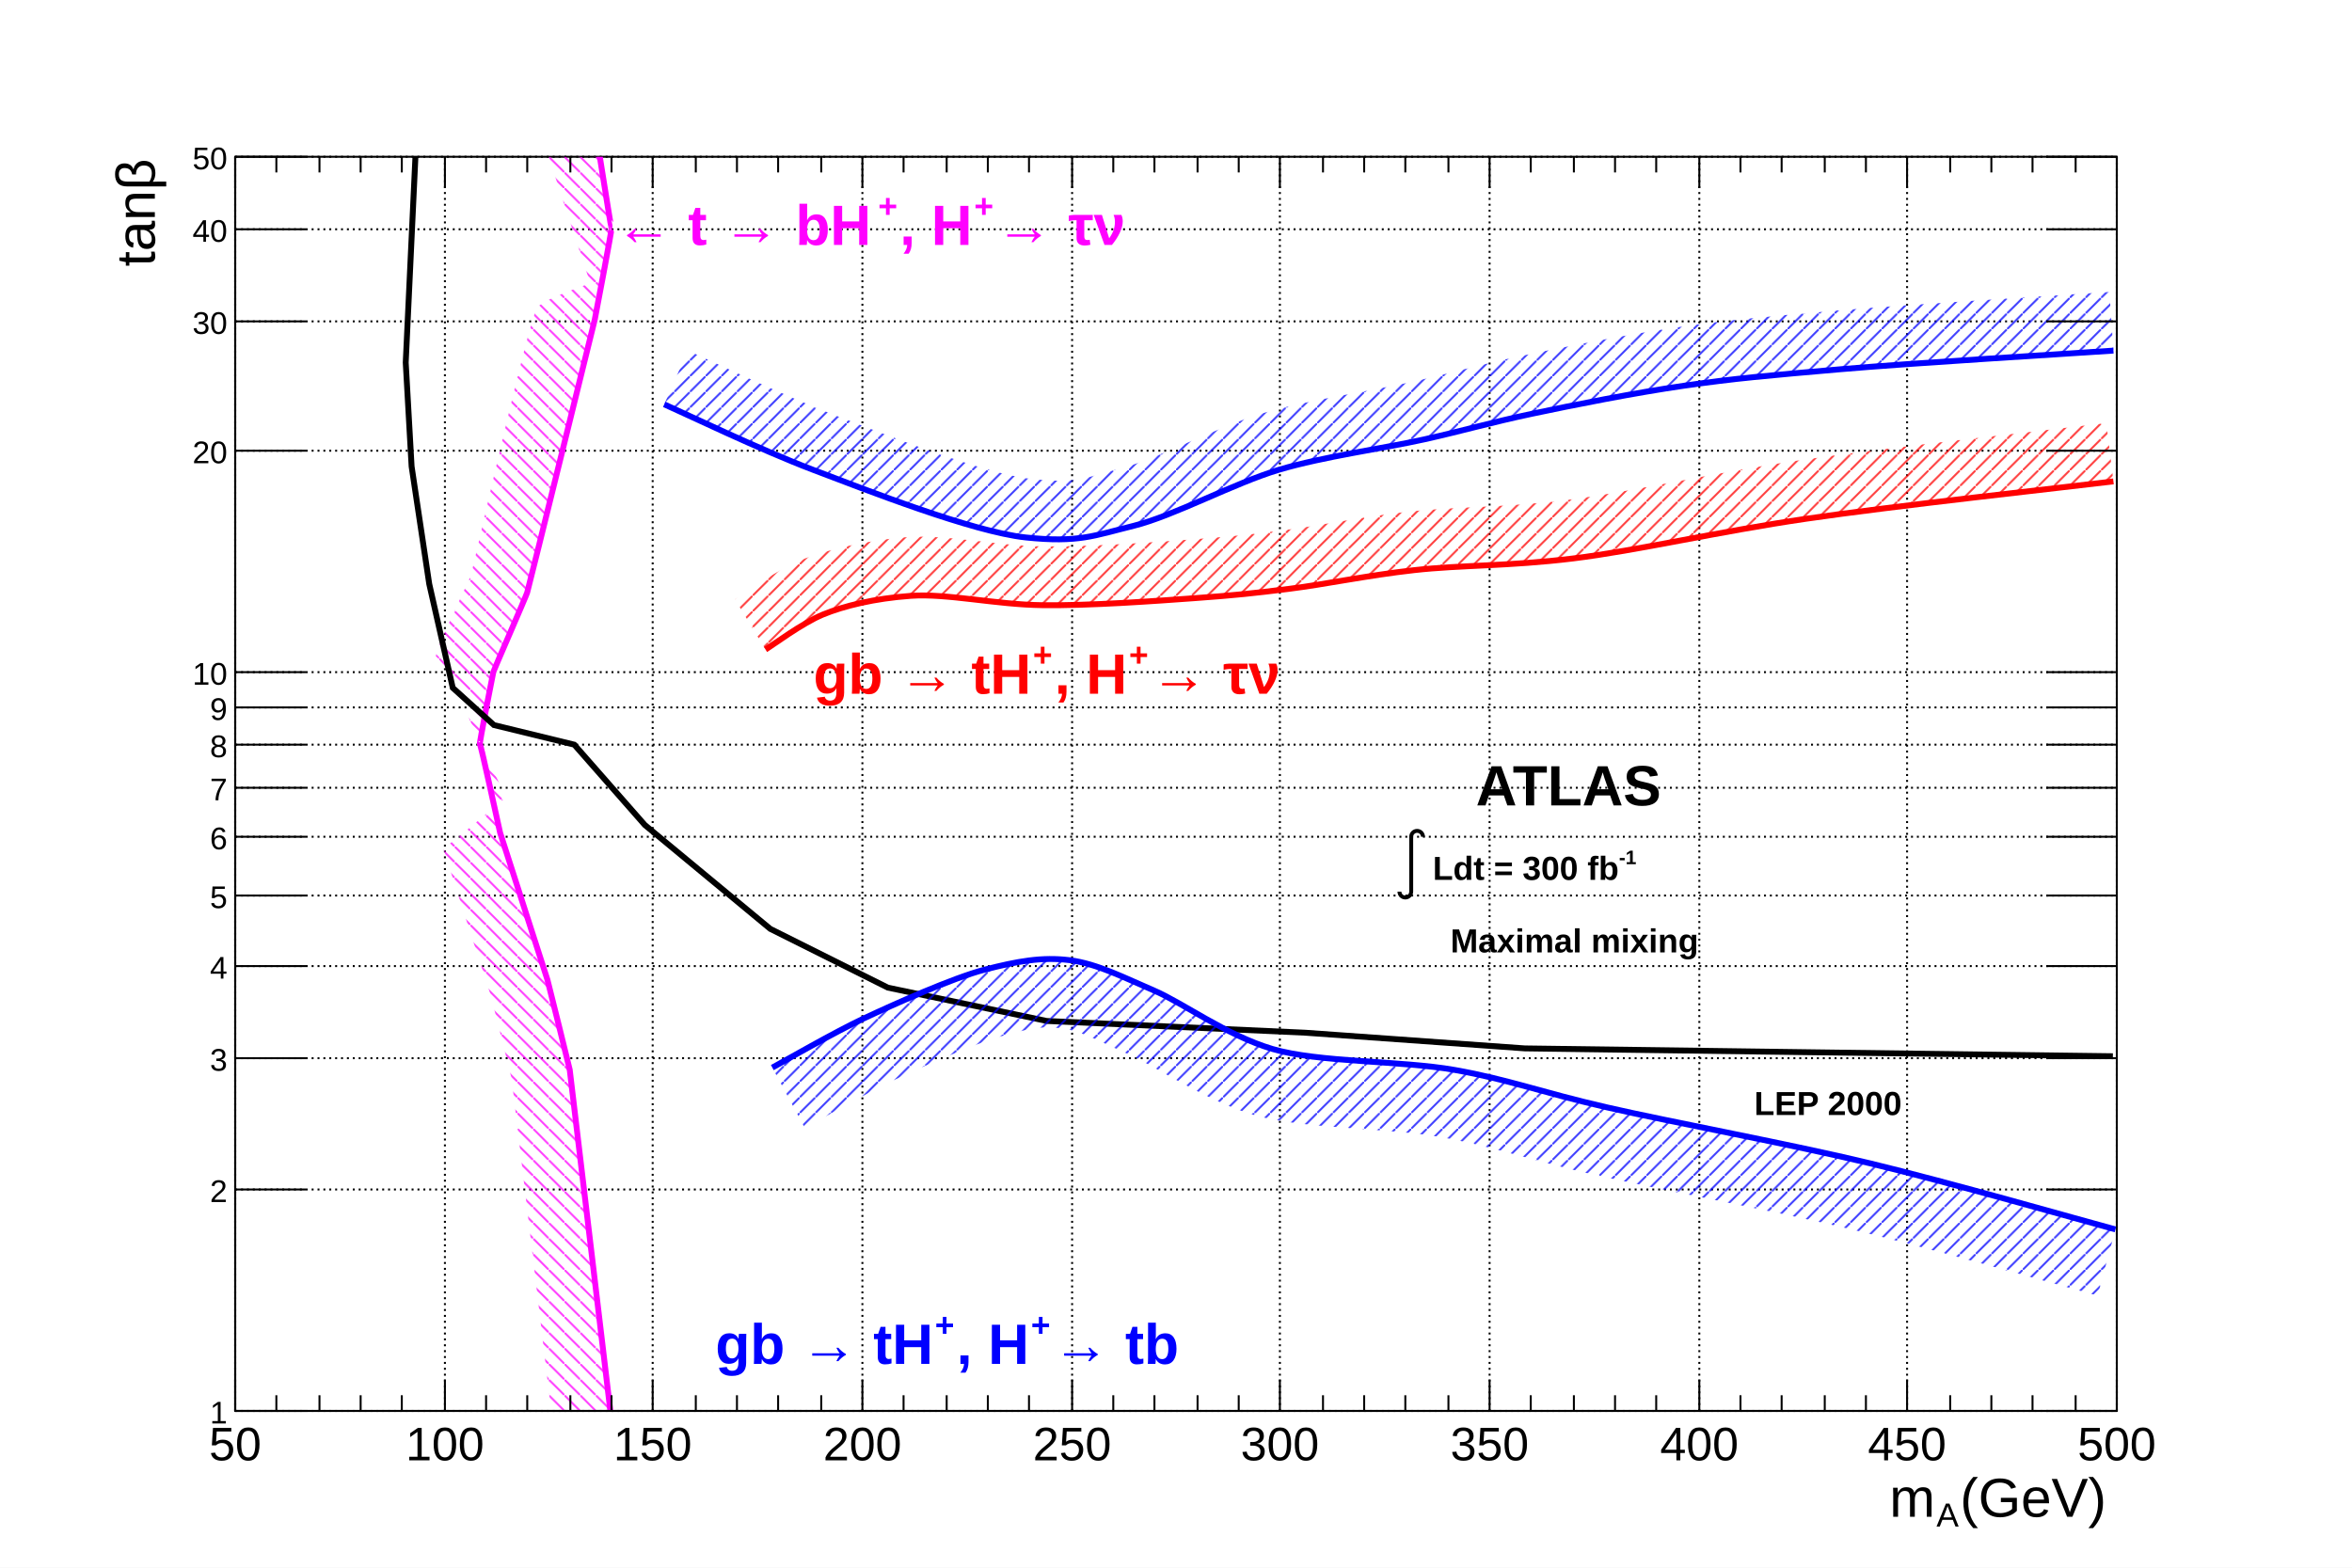
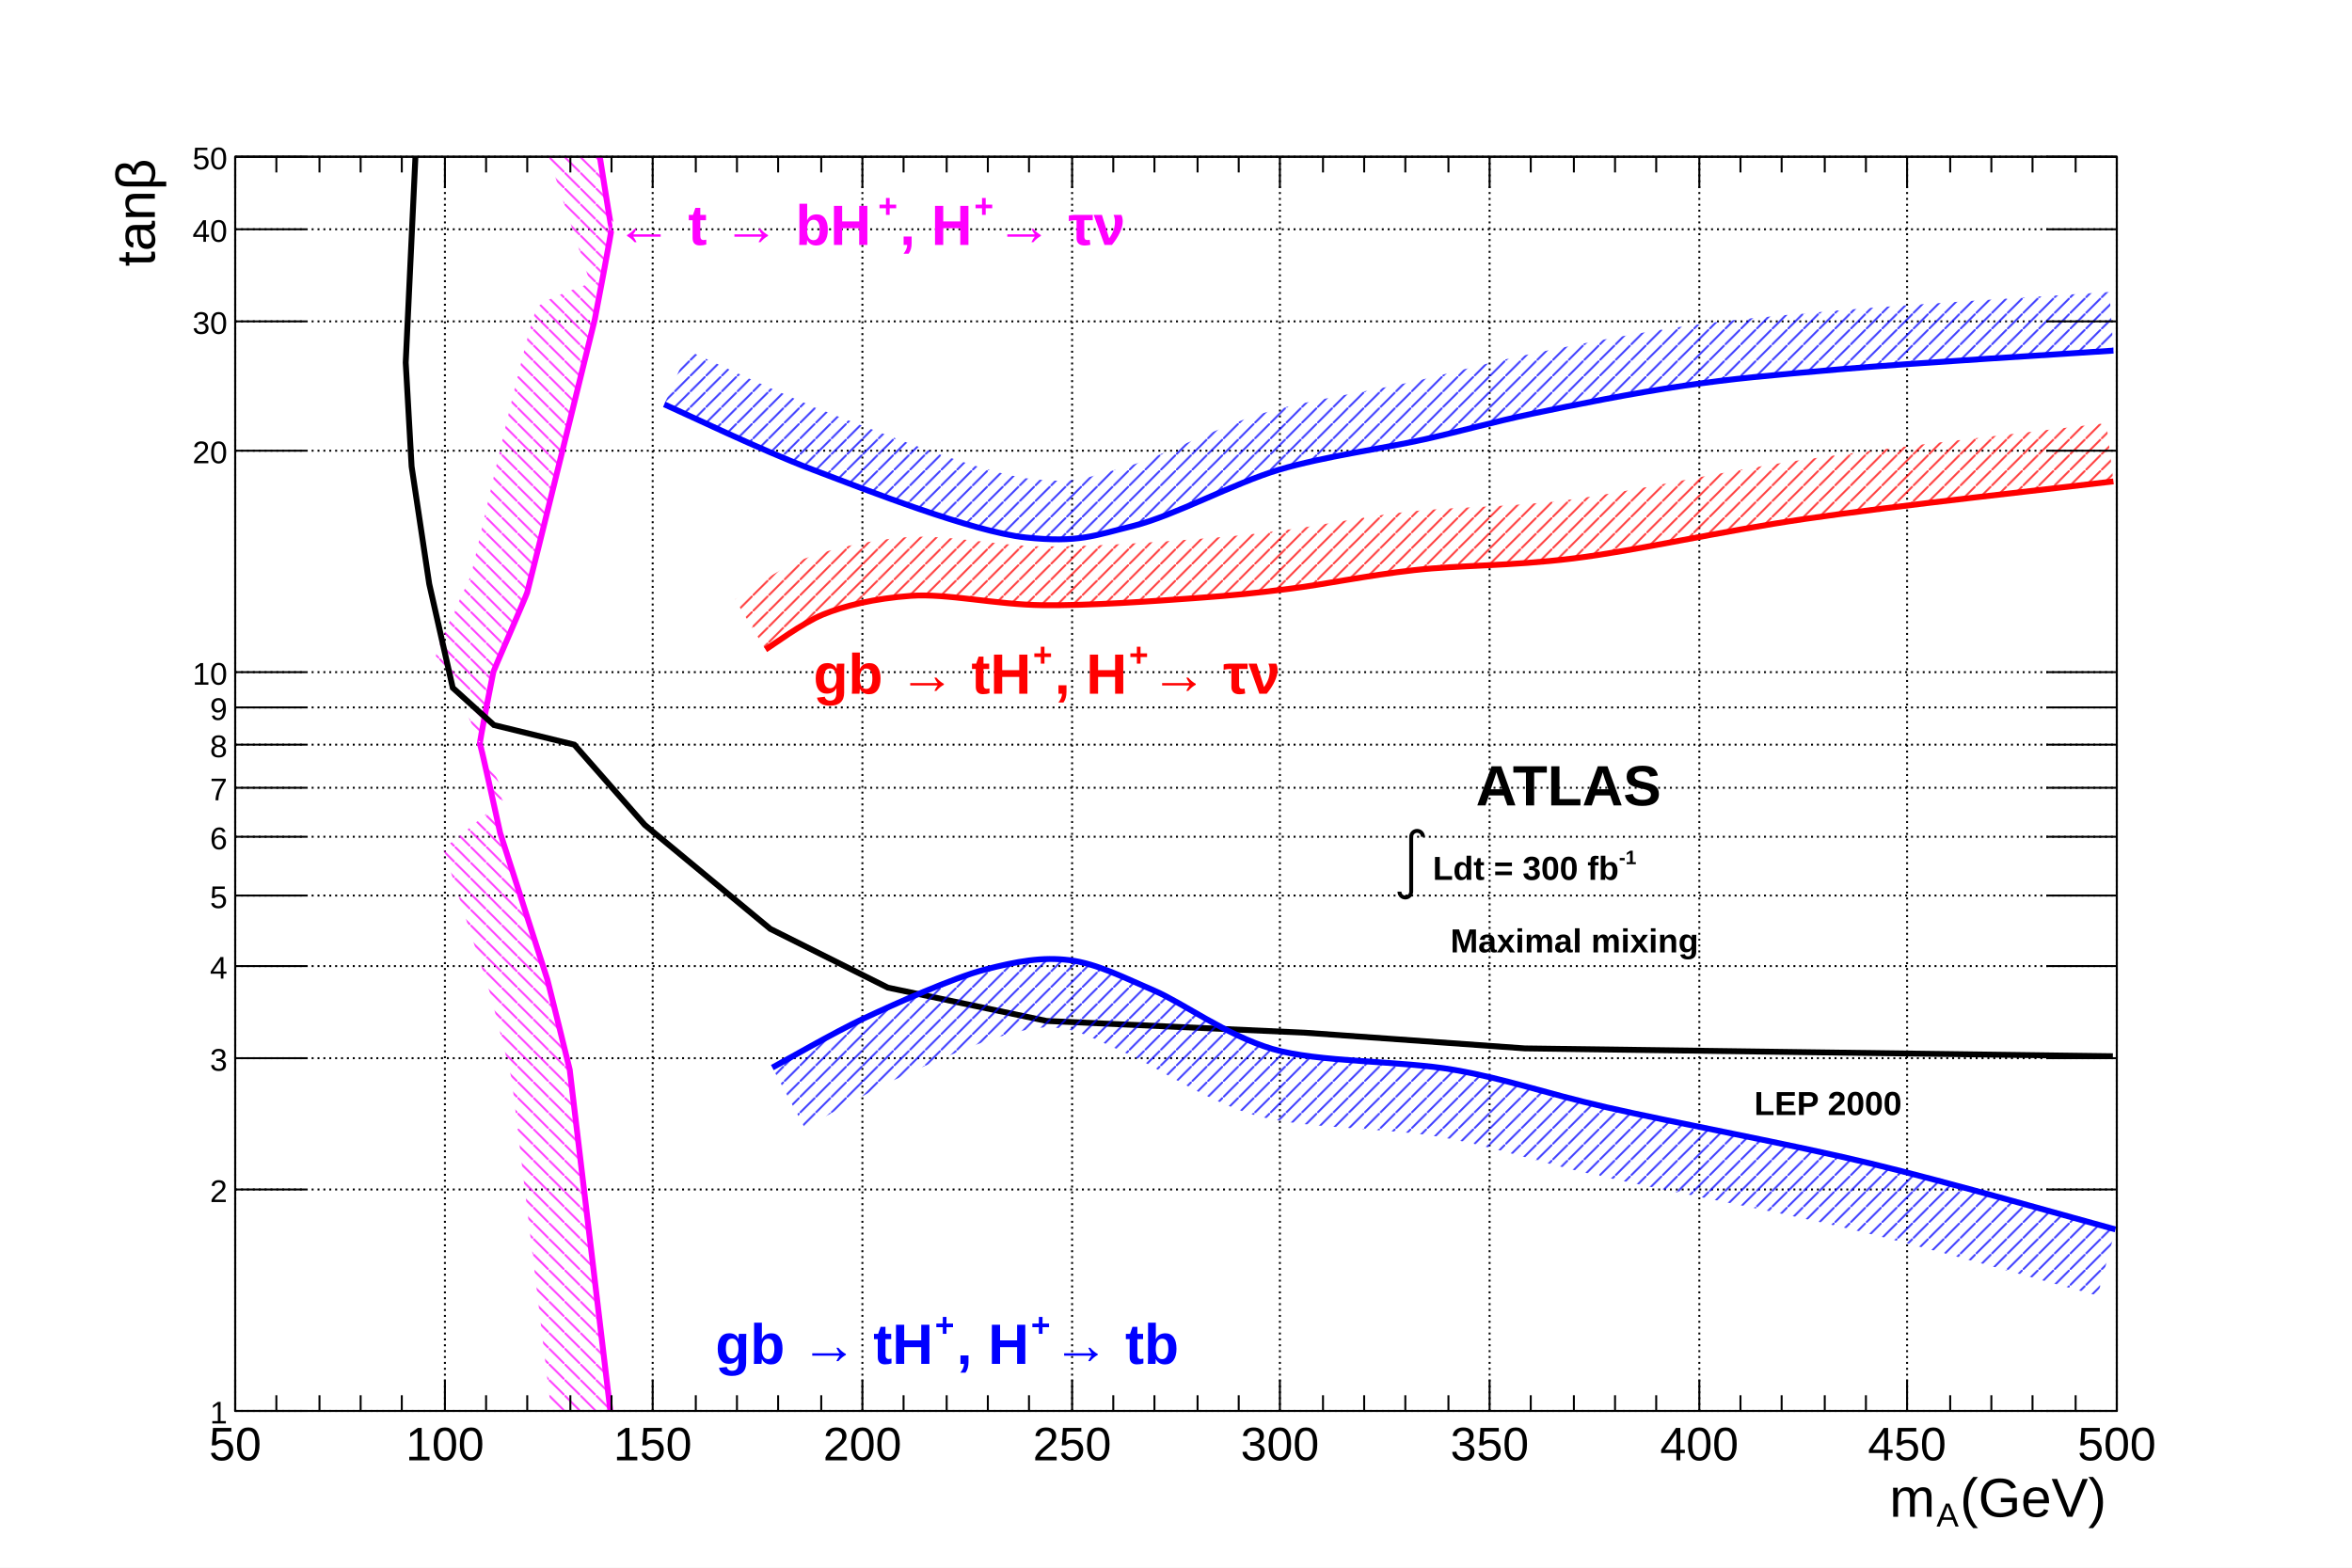
<svg xmlns="http://www.w3.org/2000/svg" viewBox="0 0 1200 800" preserveAspectRatio="none" width="1200" height="800">
  <defs>
    <pattern id="pat_3005_6" patternUnits="userSpaceOnUse" width="8" height="8">
      <path d="M0,0L8,8" style="stroke: magenta; stroke-width: 1;" />
    </pattern>
    <pattern id="pat_3005_1" patternUnits="userSpaceOnUse" width="8" height="8">
      <path d="M0,0L8,8" style="stroke: black; stroke-width: 1;" />
    </pattern>
    <pattern id="pat_3004_2" patternUnits="userSpaceOnUse" width="8" height="8">
      <path d="M8,0L0,8" style="stroke: red; stroke-width: 1;" />
    </pattern>
    <pattern id="pat_3004_4" patternUnits="userSpaceOnUse" width="8" height="8">
      <path d="M8,0L0,8" style="stroke: blue; stroke-width: 1;" />
    </pattern>
  </defs>
  <path d="M0,0H1200V800H0Z" style="fill: white;" />
  <g>
    <g transform="translate(120,80)">
      <path d="M0,0H960V640H0Z" style="fill: white; stroke: black; stroke-width: 1;" />
      <g>
        <path d="M0,0v640M107,0v640M213,0v640M320,0v640M427,0v640M533,0v640M640,0v640M747,0v640M853,0v640M960,0v640" style="stroke: black; stroke-width: 1; stroke-dasharray: 1,2;" />
        <path d="M0,640h960M0,527h960M0,460h960M0,413h960M0,377h960M0,347h960M0,322h960M0,300h960M0,281h960M0,263h960M0,150h960M0,84h960M0,37h960M0,0h960" style="stroke: black; stroke-width: 1; stroke-dasharray: 1,2;" />
      </g>
      <svg x="0" y="0" overflow="hidden" width="960" height="640" viewBox="0 0 960 640">
        <g>
          <path d="M192,645C191.95,644.58,170.8,466.67,170.67,465.82S159.74,421.54,159.31,420S135.56,346.43,135.17,345S125.29,299.54,124.83,299.76S131.47,263.84,131.72,262.86S148.2,224.84,148.97,222.38S183.14,84.54,183.45,83.1S192.31,36.62,192,36.51S181.38,-29.55,181.33,-29.83L151.71,-25.06C152.19,-23.6,180.93,64.31,181.21,64.5S158.29,71.91,154.09,76.91S121.1,210.98,120.34,213.42S99.83,255.82,102.69,255.31S137.57,326.46,138,326.71S106.74,353.37,106.19,352.75S130,426.58,130.42,428.09S140.91,469.75,141.05,470.58S162.16,648.13,162.21,648.55Z" style="fill: url(#pat_3005_6); opacity: 0.75;" />
          <path d="M192,645C191.95,644.58,170.8,466.67,170.67,465.82S159.74,421.54,159.31,420S135.56,346.43,135.17,345S125.29,299.54,124.83,299.76S131.47,263.84,131.72,262.86S148.2,224.84,148.97,222.38S183.14,84.54,183.45,83.1S192.31,36.62,192,36.51S181.38,-29.55,181.33,-29.83" style="stroke: magenta; stroke-width: 3; fill: none;" />
        </g>
        <g>
          <path d="M958,459l-152,-2l-148,-2l-112,-8l-132,-6l-81,-17l-60,-30l-64,-53l-36,-41l-41,-10l-21,-19l-12,-53l-9,-60l-3,-53l5,-106" style="stroke: black; stroke-width: 3; fill: none;" />
        </g>
        <g>
          <path d="M270.59,251.47C274.15,249.3,289.33,237.94,299.89,233.59S326.13,225.38,344.7,224.06S387.8,228.53,411.92,228.83S468.62,226.76,489.48,225.25S519.35,222.77,537.74,220.48S577.68,213.61,601.51,210.95S649.68,209,682.51,204.99S756.43,191.3,801.44,184.73S932.52,168.79,958.28,165.66L954.66,135.88C928.78,139.03,842.1,148.47,797.1,155.04S711.55,171.23,678.88,175.21S622.03,178.48,598.18,181.13S552.24,188.46,534.04,190.71S507.5,193.86,487.31,195.33S436.41,199.08,412.29,198.83S363.1,192.6,342.58,194.13S301.01,200.75,288.48,205.85S259.08,223.4,254.97,225.86Z" style="fill: url(#pat_3004_2); opacity: 0.75;" />
          <path d="M270.59,251.47C274.15,249.3,289.33,237.94,299.89,233.59S326.13,225.38,344.7,224.06S387.8,228.53,411.92,228.83S468.62,226.76,489.48,225.25S519.35,222.77,537.74,220.48S577.68,213.61,601.51,210.95S649.68,209,682.51,204.99S756.43,191.3,801.44,184.73S932.52,168.79,958.28,165.66" style="stroke: red; stroke-width: 3; fill: none;" />
        </g>
        <g>
          <path d="M274.04,464.8C280.06,461.57,305.76,446.75,320.57,439.78S366.19,418.97,382.62,414.75S411.57,408.22,425.71,409.98S454.22,419.25,468.8,425.47S505.63,448.28,529.12,455.27S594.61,461.13,622.19,466S666.18,477.37,699.75,485.07S793.3,503.81,834.18,513.67S939.87,542.14,959.31,547.38L950.21,581.18C930.9,575.97,866.66,557.5,825.98,547.69S725.15,526.81,691.93,519.18S643.97,505.58,616.11,500.46S543.73,496.27,519.14,488.82S468.76,463.63,455.06,457.67S431.84,446.04,421.39,444.71S404.68,445.05,391.33,448.65S349.19,464.95,335.48,471.45S296.41,492.51,290.62,495.63Z" style="fill: url(#pat_3004_4); opacity: 0.75;" />
          <path d="M274.04,464.8C280.06,461.57,305.76,446.75,320.57,439.78S366.19,418.97,382.62,414.75S411.57,408.22,425.71,409.98S454.22,419.25,468.8,425.47S505.63,448.28,529.12,455.27S594.61,461.13,622.19,466S666.18,477.37,699.75,485.07S793.3,503.81,834.18,513.67S939.87,542.14,959.31,547.38" style="stroke: blue; stroke-width: 3; fill: none;" />
        </g>
        <g>
          <path d="M218.89,126.33C229.48,130.99,267.85,149.51,294.72,159.7S376.31,191.43,403.3,194.26S438.15,193.32,458.46,188.31S509.87,166.45,532.57,159.7S586.16,148.79,606.68,144.21S640.66,135.57,661.83,131.1S713.79,120.5,739.39,116.8S782.46,111.6,818.67,108.45S935.12,100.5,958.28,98.92L956.23,68.99C932.98,70.58,852.66,75.39,816.08,78.57S761.28,83.31,735.09,87.11S677.17,97.2,655.64,101.75S621.03,110.25,600.14,114.93S546.79,124.13,524.01,130.95S469.68,154.53,451.26,159.18S430.5,166.92,406.44,164.43S330.87,141.41,305.36,131.65S241.35,103.45,230.97,98.87Z" style="fill: url(#pat_3004_4); opacity: 0.75;" />
          <path d="M218.89,126.33C229.48,130.99,267.85,149.51,294.72,159.7S376.31,191.43,403.3,194.26S438.15,193.32,458.46,188.31S509.87,166.45,532.57,159.7S586.16,148.79,606.68,144.21S640.66,135.57,661.83,131.1S713.79,120.5,739.39,116.8S782.46,111.6,818.67,108.45S935.12,100.5,958.28,98.92" style="stroke: blue; stroke-width: 3; fill: none;" />
        </g>
      </svg>
      <g>
        <g transform="translate(0,640)">
-           <path d="M0,0h960" style="stroke: black; stroke-width: 1;" />
-           <path d="M0,-16v16m21,-8v8m22,-8v8m21,-8v8m21,-8v8m22,-16v16m21,-8v8m21,-8v8m22,-8v8m21,-8v8m21,-16v16m22,-8v8m21,-8v8m21,-8v8m22,-8v8m21,-16v16m21,-8v8m22,-8v8m21,-8v8m21,-8v8m22,-16v16m21,-8v8m21,-8v8m22,-8v8m21,-8v8m21,-16v16m22,-8v8m21,-8v8m21,-8v8m22,-8v8m21,-16v16m21,-8v8m22,-8v8m21,-8v8m21,-8v8m22,-16v16m21,-8v8m21,-8v8m22,-8v8m21,-8v8m21,-16v16m22,-8v8m21,-8v8m21,-8v8m22,-8v8m21,-16v16" style="stroke: black; stroke-width: 1;" />
-           <path d="M0,-624v-16m21,8v-8m22,8v-8m21,8v-8m21,8v-8m22,16v-16m21,8v-8m21,8v-8m22,8v-8m21,8v-8m21,16v-16m22,8v-8m21,8v-8m21,8v-8m22,8v-8m21,16v-16m21,8v-8m22,8v-8m21,8v-8m21,8v-8m22,16v-16m21,8v-8m21,8v-8m22,8v-8m21,8v-8m21,16v-16m22,8v-8m21,8v-8m21,8v-8m22,8v-8m21,16v-16m21,8v-8m22,8v-8m21,8v-8m21,8v-8m22,16v-16m21,8v-8m21,8v-8m22,8v-8m21,8v-8m21,16v-16m22,8v-8m21,8v-8m21,8v-8m22,8v-8m21,16v-16" style="stroke: black; stroke-width: 1;" />
+           <path d="M0,0h960M0,-640h960M0,-16v16m21,-8v8m22,-8v8m21,-8v8m21,-8v8m22,-16v16m21,-8v8m21,-8v8m22,-8v8m21,-8v8m21,-16v16m22,-8v8m21,-8v8m21,-8v8m22,-8v8m21,-16v16m21,-8v8m22,-8v8m21,-8v8m21,-8v8m22,-16v16m21,-8v8m21,-8v8m22,-8v8m21,-8v8m21,-16v16m22,-8v8m21,-8v8m21,-8v8m22,-8v8m21,-16v16m21,-8v8m22,-8v8m21,-8v8m21,-8v8m22,-16v16m21,-8v8m21,-8v8m22,-8v8m21,-8v8m21,-16v16m22,-8v8m21,-8v8m21,-8v8m22,-8v8m21,-16v16M0,-624v-16m21,8v-8m22,8v-8m21,8v-8m21,8v-8m22,16v-16m21,8v-8m21,8v-8m22,8v-8m21,8v-8m21,16v-16m22,8v-8m21,8v-8m21,8v-8m22,8v-8m21,16v-16m21,8v-8m22,8v-8m21,8v-8m21,8v-8m22,16v-16m21,8v-8m21,8v-8m22,8v-8m21,8v-8m21,16v-16m22,8v-8m21,8v-8m21,8v-8m22,8v-8m21,16v-16m21,8v-8m22,8v-8m21,8v-8m21,8v-8m22,16v-16m21,8v-8m21,8v-8m22,8v-8m21,8v-8m21,16v-16m22,8v-8m21,8v-8m21,8v-8m22,8v-8m21,16v-16" style="stroke: black; stroke-width: 1;" />
          <g font-family="Arial" font-size="24" space="preserve" fill="black" text-anchor="middle">
            <text dy=".8em" transform="translate(0,6)">
       50
      </text>
            <text dy=".8em" transform="translate(107,6)">
       100
      </text>
            <text dy=".8em" transform="translate(213,6)">
       150
      </text>
            <text dy=".8em" transform="translate(320,6)">
       200
      </text>
            <text dy=".8em" transform="translate(427,6)">
       250
      </text>
            <text dy=".8em" transform="translate(533,6)">
       300
      </text>
            <text dy=".8em" transform="translate(640,6)">
       350
      </text>
            <text dy=".8em" transform="translate(747,6)">
       400
      </text>
            <text dy=".8em" transform="translate(853,6)">
       450
      </text>
            <text dy=".8em" transform="translate(960,6)">
       500
      </text>
          </g>
          <g font-family="Arial" font-size="28" space="preserve" transform="translate(960,45)">
            <g transform="translate(-116,9)">
              <text fill="black" font-size="28">
        m
       </text>
              <text fill="black" font-size="17" transform="translate(24,5)">
        A
       </text>
              <text fill="black" font-size="28" x="36">
        (GeV)
       </text>
            </g>
          </g>
        </g>
        <g>
-           <path d="M0,0v640" style="stroke: black; stroke-width: 1;" />
-           <path d="M36,640h-36m36,-113h-36m36,-67h-36m36,-47h-36m36,-36h-36m36,-30h-36m36,-25h-36m36,-22h-36m36,-19h-36m36,-18h-36m36,-113h-36m36,-66h-36m36,-47h-36m36,-37h-36" style="stroke: black; stroke-width: 1;" />
-           <path d="M924,640h36m-36,-113h36m-36,-67h36m-36,-47h36m-36,-36h36m-36,-30h36m-36,-25h36m-36,-22h36m-36,-19h36m-36,-18h36m-36,-113h36m-36,-66h36m-36,-47h36m-36,-37h36" style="stroke: black; stroke-width: 1;" />
+           <path d="M0,0v640M960,0v640M36,640h-36m36,-113h-36m36,-67h-36m36,-47h-36m36,-36h-36m36,-30h-36m36,-25h-36m36,-22h-36m36,-19h-36m36,-18h-36m36,-113h-36m36,-66h-36m36,-47h-36m36,-37h-36M924,640h36m-36,-113h36m-36,-67h36m-36,-47h36m-36,-36h36m-36,-30h36m-36,-25h36m-36,-22h36m-36,-19h36m-36,-18h36m-36,-113h36m-36,-66h36m-36,-47h36m-36,-37h36" style="stroke: black; stroke-width: 1;" />
          <g font-family="Arial" font-size="16" space="preserve" fill="black" text-anchor="end">
            <text dy=".4em" transform="translate(-4,640)">
       1
      </text>
            <text dy=".4em" transform="translate(-4,527)">
       2
      </text>
            <text dy=".4em" transform="translate(-4,460)">
       3
      </text>
            <text dy=".4em" transform="translate(-4,413)">
       4
      </text>
            <text dy=".4em" transform="translate(-4,377)">
       5
      </text>
            <text dy=".4em" transform="translate(-4,347)">
       6
      </text>
            <text dy=".4em" transform="translate(-4,322)">
       7
      </text>
            <text dy=".4em" transform="translate(-4,300)">
       8
      </text>
            <text dy=".4em" transform="translate(-4,281)">
       9
      </text>
            <text dy=".4em" transform="translate(-4,263)">
       10
      </text>
            <text dy=".4em" transform="translate(-4,150)">
       20
      </text>
            <text dy=".4em" transform="translate(-4,84)">
       30
      </text>
            <text dy=".4em" transform="translate(-4,37)">
       40
      </text>
            <text dy=".4em" transform="translate(-4)">
       50
      </text>
          </g>
          <g font-family="Arial" font-size="28" space="preserve" transform="translate(-51,0)">
            <g transform=" rotate(270) translate(-56,10)">
              <text fill="black" font-size="28">
        tanβ
       </text>
            </g>
          </g>
        </g>
      </g>
      <g>
        <g font-family="Arial" font-size="29" space="preserve" font-weight="bold">
          <g transform="translate(194,45)">
            <text fill="magenta" font-size="29">
       ← t → bH
      </text>
            <text fill="magenta" font-size="17" transform="translate(134,-14)">
       +
      </text>
            <text fill="magenta" font-size="29" x="145">
       , H
      </text>
            <text fill="magenta" font-size="17" transform="translate(183,-14)">
       +
      </text>
            <text fill="magenta" font-size="29" x="194">
       → τν
      </text>
          </g>
        </g>
        <g font-family="Arial" font-size="29" space="preserve" font-weight="bold">
          <text fill="black" text-anchor="start" transform="translate(633,331)">
      ATLAS
     </text>
        </g>
        <g font-family="Arial" font-size="17" space="preserve" font-weight="bold">
          <g transform="translate(594,369)">
            <g>
              <path style="stroke: black; stroke-width: 2; fill: none;" d="M0,6a3,3,0,0,0,6,0v-28a3,3,0,1,1,6,0" />
            </g>
            <text fill="black" font-size="17" x="17">
       Ldt = 300 fb
      </text>
            <text fill="black" font-size="10" transform="translate(112,-8)">
       -1
      </text>
          </g>
        </g>
        <g font-family="Arial" font-size="17" space="preserve" font-weight="bold">
          <text fill="black" text-anchor="start" transform="translate(620,406)">
      Maximal mixing
     </text>
        </g>
        <g font-family="Arial" font-size="17" space="preserve" font-weight="bold">
          <text fill="black" text-anchor="start" transform="translate(775,489)">
      LEP 2000
     </text>
        </g>
        <g font-family="Arial" font-size="29" space="preserve" font-weight="bold">
          <g transform="translate(295,274)">
            <text fill="red" font-size="29">
       gb → tH
      </text>
            <text fill="red" font-size="17" transform="translate(112,-14)">
       +
      </text>
            <text fill="red" font-size="29" x="123">
       , H
      </text>
            <text fill="red" font-size="17" transform="translate(161,-14)">
       +
      </text>
            <text fill="red" font-size="29" x="172">
       → τν
      </text>
          </g>
        </g>
        <g font-family="Arial" font-size="29" space="preserve" font-weight="bold">
          <g transform="translate(245,616)">
            <text fill="blue" font-size="29">
       gb → tH
      </text>
            <text fill="blue" font-size="17" transform="translate(112,-14)">
       +
      </text>
            <text fill="blue" font-size="29" x="123">
       , H
      </text>
            <text fill="blue" font-size="17" transform="translate(161,-14)">
       +
      </text>
            <text fill="blue" font-size="29" x="172">
       → tb
      </text>
          </g>
        </g>
      </g>
    </g>
  </g>
</svg>
